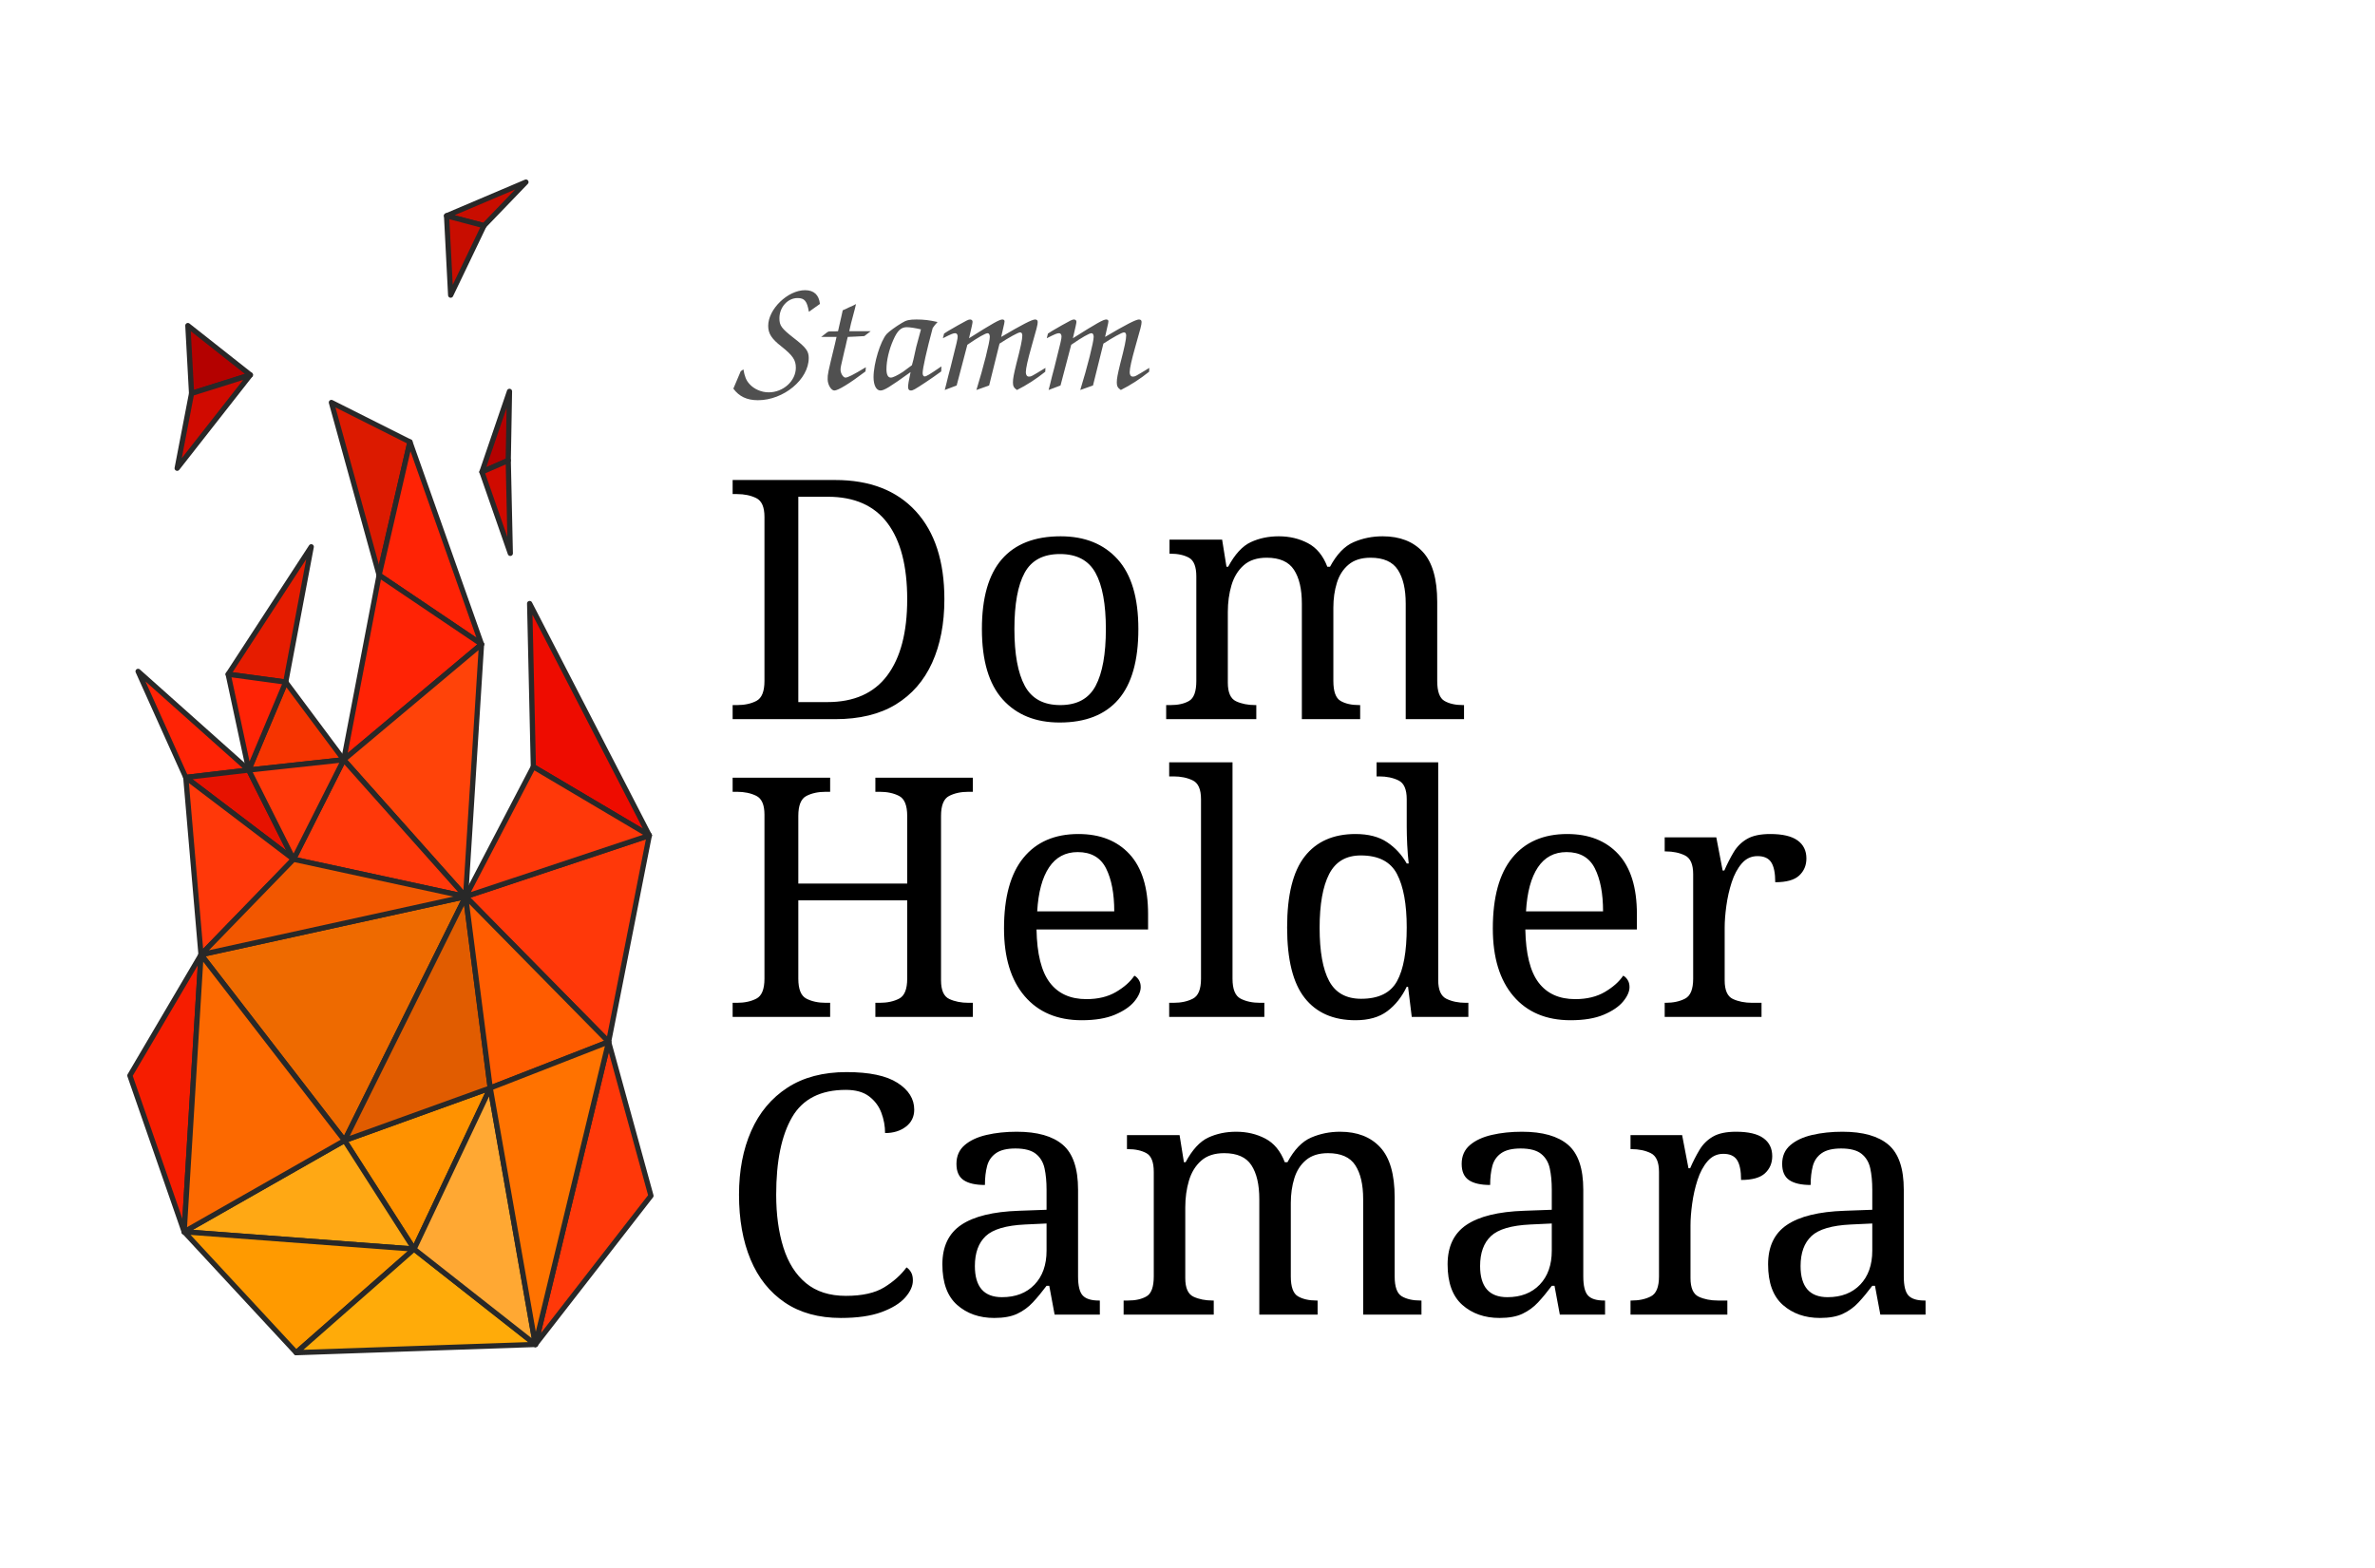
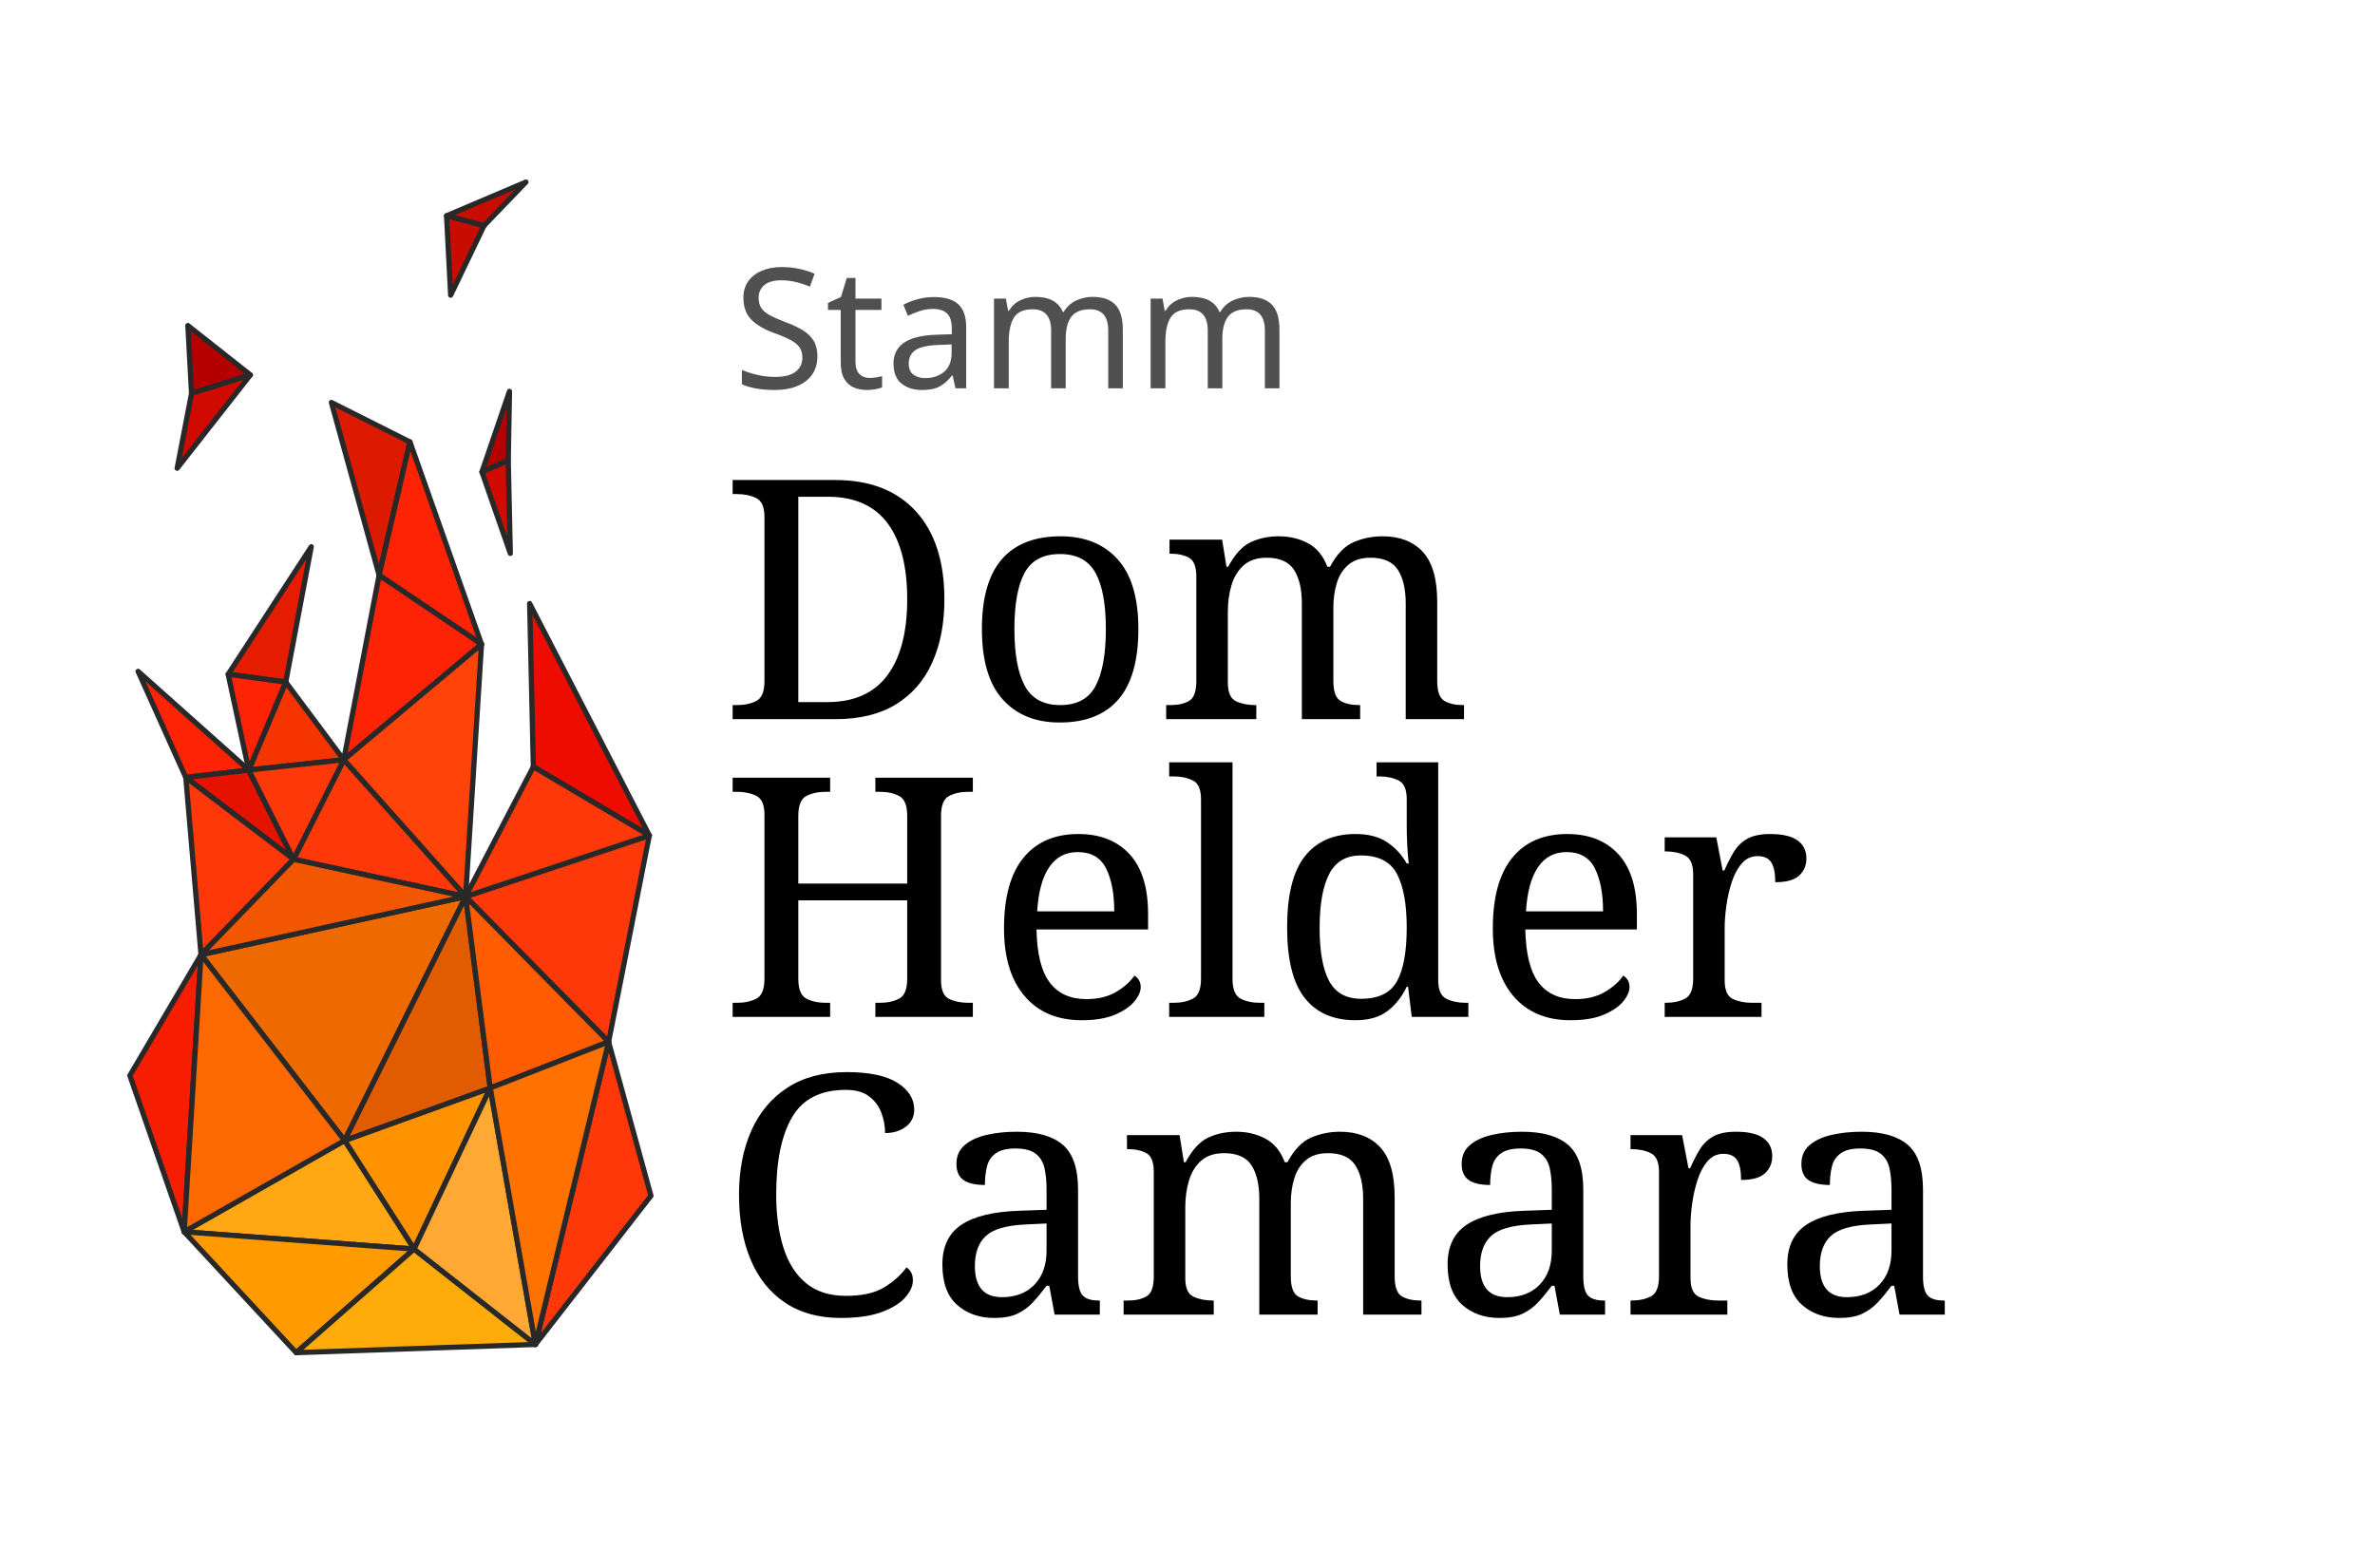
- <svg xmlns="http://www.w3.org/2000/svg" width="100%" height="100%" viewBox="0 0 1595 1053" version="1.1" xml:space="preserve" style="fill-rule:evenodd;clip-rule:evenodd;stroke-linecap:round;stroke-linejoin:round;">
-   <g id="Schriftzug" transform="matrix(1,0,0,1,1.86293,170.744)">
-     <text x="481.613px" y="312.37px" style="font-family:'Rockwell', serif;font-size:225px;">Dom</text>
-     <text x="481.613px" y="512.37px" style="font-family:'Rockwell', serif;font-size:225px;">Helder</text>
-     <text x="481.613px" y="712.37px" style="font-family:'Rockwell', serif;font-size:225px;">Camar<tspan x="1174.3px " y="712.37px ">a</tspan>
-     </text>
+ <svg xmlns="http://www.w3.org/2000/svg" id="svg3843" style="fill-rule:evenodd;clip-rule:evenodd;stroke-linecap:round;stroke-linejoin:round;" xml:space="preserve" version="1.1" viewBox="0 0 1595 1053" height="100%" width="100%">
+   <defs id="defs3847" />
+   <g id="Stamm" transform="translate(492.5,260.862)">
+     <text id="text3860" style="font-size:112.5px;font-family:Kalam;fill:#505050;-inkscape-font-specification:'Kalam, Normal';font-weight:normal;font-style:normal;font-stretch:normal;font-variant:normal;text-anchor:start;text-align:start;writing-mode:lr;font-variant-ligatures:normal;font-variant-caps:normal;font-variant-numeric:normal;font-feature-settings:normal;" y="0" x="0">Stamm</text>
+   </g>
+   <g transform="matrix(1,0,0,1,1.86293,170.744)" id="Schriftzug">
+     <text id="text3794" style="font-family:'Rockwell', serif;font-size:225px;" y="312.37px" x="481.613px">Dom</text>
+     <text id="text3796" style="font-family:'Rockwell', serif;font-size:225px;" y="512.37px" x="481.613px">Helder</text>
+     <text id="text3800" style="font-family:'Rockwell', serif;font-size:225px;" y="712.37px" x="481.613px">Camara</text>
  </g>
  <g id="Polygone">
-     <path id="path3507" d="M353.21,122.312L299.9,144.961L325.036,151.59L353.21,122.312Z" style="fill:rgb(200,13,0);stroke:rgb(40,40,40);stroke-width:3.5px;" />
-     <path id="path3509" d="M302.662,198.27L325.036,151.59L299.9,144.961L302.662,198.27Z" style="fill:rgb(200,13,0);stroke:rgb(40,40,40);stroke-width:3.5px;" />
-     <path id="path3804" d="M126.162,218.71L168.146,251.856L128.648,264.285L126.162,218.71Z" style="fill:rgb(180,1,0);stroke:rgb(40,40,40);stroke-width:3.5px;" />
-     <path id="path3806" d="M118.98,314.556L128.648,264.285L168.146,251.856L118.98,314.556Z" style="fill:rgb(208,10,0);stroke:rgb(40,40,40);stroke-width:3.5px;" />
-     <path id="path3511" d="M342.161,262.904L341.332,309.308L323.655,317.042L342.161,262.904Z" style="fill:rgb(180,1,0);stroke:rgb(40,40,40);stroke-width:3.5px;" />
-     <path id="path3513" d="M342.713,371.732L341.332,309.308L323.655,317.042L342.713,371.732Z" style="fill:rgb(208,10,0);stroke:rgb(40,40,40);stroke-width:3.5px;" />
-     <path id="path4612" d="M222.561,270.362L254.601,386.372L275.317,296.879L222.561,270.362Z" style="fill:rgb(220,26,0);stroke:rgb(40,40,40);stroke-width:3.5px;" />
-     <path id="path4614" d="M323.378,432.776L275.317,296.879L254.601,386.372L323.378,432.776Z" style="fill:rgb(255,35,5);stroke:rgb(40,40,40);stroke-width:3.5px;" />
-     <path id="path4616" d="M230.847,510.392L254.601,386.372L323.378,432.776L230.847,510.392Z" style="fill:rgb(255,35,5);stroke:rgb(40,40,40);stroke-width:3.5px;" />
-     <path id="path4618" d="M191.901,458.187L230.847,510.392L167.042,517.297L191.901,458.187Z" style="fill:rgb(246,52,0);stroke:rgb(40,40,40);stroke-width:3.5px;" />
-     <path id="path4620" d="M153.231,452.939L191.901,458.187L209.026,367.313L153.231,452.939Z" style="fill:rgb(230,28,0);stroke:rgb(40,40,40);stroke-width:3.5px;" />
-     <path id="path4622" d="M167.042,517.297L153.231,452.939L191.901,458.187L167.042,517.297Z" style="fill:rgb(255,35,5);stroke:rgb(40,40,40);stroke-width:3.5px;" />
-     <path id="path4624" d="M92.74,451.006L167.042,517.297L124.781,522.269L92.74,451.006Z" style="fill:rgb(255,35,5);stroke:rgb(40,40,40);stroke-width:3.5px;" />
-     <path id="path4626" d="M312.695,602.291L323.378,432.776L230.847,510.392L312.695,602.291Z" style="fill:rgb(255,67,9);stroke:rgb(40,40,40);stroke-width:3.5px;" />
-     <path id="path4628" d="M197.149,577.235L230.847,510.392L312.695,602.291L197.149,577.235Z" style="fill:rgb(255,56,9);stroke:rgb(40,40,40);stroke-width:3.5px;" />
-     <path id="path4630" d="M167.042,517.297L197.149,577.235L124.781,522.269L167.042,517.297" style="fill:rgb(230,18,0);stroke:rgb(40,40,40);stroke-width:3.5px;" />
-     <path id="path4632" d="M135.001,641.317L197.149,577.235L124.781,522.269L135.001,641.317Z" style="fill:rgb(255,56,9);stroke:rgb(40,40,40);stroke-width:3.5px;" />
-     <path id="path4636" d="M355.695,405.43L358.181,515.087L436.074,561.215L355.695,405.43Z" style="fill:rgb(238,12,0);stroke:rgb(40,40,40);stroke-width:3.5px;" />
-     <path id="path4638" d="M231.399,766.165L312.695,602.291L135.001,641.317L231.399,766.165Z" style="fill:rgb(238,106,0);stroke:rgb(40,40,40);stroke-width:3.5px;" />
-     <path id="path4640" d="M408.728,699.874L312.695,602.291L436.074,561.215L408.728,699.874Z" style="fill:rgb(255,56,9);stroke:rgb(40,40,40);stroke-width:3.5px;" />
-     <path id="path4642" d="M278.079,839.086L329.228,730.874L231.399,766.165L278.079,839.086Z" style="fill:rgb(255,146,0);stroke:rgb(40,40,40);stroke-width:3.5px;" />
-     <path id="path4644" d="M87.216,722.524L135.001,641.317L123.676,827.485L87.216,722.524Z" style="fill:rgb(246,29,0);stroke:rgb(40,40,40);stroke-width:3.5px;" />
-     <path id="path4646" d="M123.676,827.485L231.399,766.165L278.079,839.086L123.676,827.485Z" style="fill:rgb(255,168,20);stroke:rgb(40,40,40);stroke-width:3.5px;" />
-     <path id="path4648" d="M198.911,908.684L123.676,827.485L278.079,839.086L198.911,908.684Z" style="fill:rgb(255,154,0);stroke:rgb(40,40,40);stroke-width:3.5px;" />
-     <path id="path4650" d="M359.562,903.167L198.911,908.684L278.079,839.086L359.562,903.167Z" style="fill:rgb(255,171,9);stroke:rgb(40,40,40);stroke-width:3.5px;" />
-     <path id="path4652" d="M437.168,803.293L359.562,903.167L408.728,699.874L437.168,803.293Z" style="fill:rgb(255,56,9);stroke:rgb(40,40,40);stroke-width:3.5px;" />
-     <path id="path4748" d="M167.042,517.297L230.847,510.392L197.149,577.235L167.042,517.297Z" style="fill:rgb(255,56,9);stroke:rgb(40,40,40);stroke-width:3.5px;" />
-     <path id="path4750" d="M135.001,641.317L197.149,577.235L312.695,602.291L135.001,641.317Z" style="fill:rgb(242,87,0);stroke:rgb(40,40,40);stroke-width:3.5px;" />
-     <path id="path4752" d="M231.399,766.165L312.695,602.291L329.228,730.874L231.399,766.165Z" style="fill:rgb(225,92,0);stroke:rgb(40,40,40);stroke-width:3.5px;" />
-     <path id="path4754" d="M123.676,827.485L135.001,641.317L231.399,766.165L123.676,827.485Z" style="fill:rgb(252,105,0);stroke:rgb(40,40,40);stroke-width:3.5px;" />
-     <path id="path4756" d="M359.562,903.167L329.228,730.874L278.079,839.086L359.562,903.167Z" style="fill:rgb(255,168,51);stroke:rgb(40,40,40);stroke-width:3.5px;" />
-     <path id="path4758" d="M312.695,602.291L358.181,515.087L436.074,561.215L312.695,602.291Z" style="fill:rgb(255,56,9);stroke:rgb(40,40,40);stroke-width:3.5px;" />
-     <path id="path4760" d="M329.228,730.874L408.728,699.874L312.695,602.291L329.228,730.874Z" style="fill:rgb(255,92,0);stroke:rgb(40,40,40);stroke-width:3.5px;" />
-     <path id="path4762" d="M359.562,903.167L329.228,730.874L408.728,699.874L359.562,903.167Z" style="fill:rgb(255,114,0);stroke:rgb(40,40,40);stroke-width:3.5px;" />
-     <g transform="matrix(1,0,0,1,492.5,260.862)">
-       <g id="Stamm">
-         <text x="0px" y="0px" style="font-family:'HanziPenSC-W3', 'HanziPen SC', cursive;font-size:112.5px;fill:rgb(80,80,80);">Stamm</text>
-       </g>
-     </g>
+     <path style="fill:rgb(200,13,0);stroke:rgb(40,40,40);stroke-width:3.5px;" d="M353.21,122.312L299.9,144.961L325.036,151.59L353.21,122.312Z" id="path3507" />
+     <path style="fill:rgb(200,13,0);stroke:rgb(40,40,40);stroke-width:3.5px;" d="M302.662,198.27L325.036,151.59L299.9,144.961L302.662,198.27Z" id="path3509" />
+     <path style="fill:rgb(180,1,0);stroke:rgb(40,40,40);stroke-width:3.5px;" d="M126.162,218.71L168.146,251.856L128.648,264.285L126.162,218.71Z" id="path3804" />
+     <path style="fill:rgb(208,10,0);stroke:rgb(40,40,40);stroke-width:3.5px;" d="M118.98,314.556L128.648,264.285L168.146,251.856L118.98,314.556Z" id="path3806" />
+     <path style="fill:rgb(180,1,0);stroke:rgb(40,40,40);stroke-width:3.5px;" d="M342.161,262.904L341.332,309.308L323.655,317.042L342.161,262.904Z" id="path3511" />
+     <path style="fill:rgb(208,10,0);stroke:rgb(40,40,40);stroke-width:3.5px;" d="M342.713,371.732L341.332,309.308L323.655,317.042L342.713,371.732Z" id="path3513" />
+     <path style="fill:rgb(220,26,0);stroke:rgb(40,40,40);stroke-width:3.5px;" d="M222.561,270.362L254.601,386.372L275.317,296.879L222.561,270.362Z" id="path4612" />
+     <path style="fill:rgb(255,35,5);stroke:rgb(40,40,40);stroke-width:3.5px;" d="M323.378,432.776L275.317,296.879L254.601,386.372L323.378,432.776Z" id="path4614" />
+     <path style="fill:rgb(255,35,5);stroke:rgb(40,40,40);stroke-width:3.5px;" d="M230.847,510.392L254.601,386.372L323.378,432.776L230.847,510.392Z" id="path4616" />
+     <path style="fill:rgb(246,52,0);stroke:rgb(40,40,40);stroke-width:3.5px;" d="M191.901,458.187L230.847,510.392L167.042,517.297L191.901,458.187Z" id="path4618" />
+     <path style="fill:rgb(230,28,0);stroke:rgb(40,40,40);stroke-width:3.5px;" d="M153.231,452.939L191.901,458.187L209.026,367.313L153.231,452.939Z" id="path4620" />
+     <path style="fill:rgb(255,35,5);stroke:rgb(40,40,40);stroke-width:3.5px;" d="M167.042,517.297L153.231,452.939L191.901,458.187L167.042,517.297Z" id="path4622" />
+     <path style="fill:rgb(255,35,5);stroke:rgb(40,40,40);stroke-width:3.5px;" d="M92.74,451.006L167.042,517.297L124.781,522.269L92.74,451.006Z" id="path4624" />
+     <path style="fill:rgb(255,67,9);stroke:rgb(40,40,40);stroke-width:3.5px;" d="M312.695,602.291L323.378,432.776L230.847,510.392L312.695,602.291Z" id="path4626" />
+     <path style="fill:rgb(255,56,9);stroke:rgb(40,40,40);stroke-width:3.5px;" d="M197.149,577.235L230.847,510.392L312.695,602.291L197.149,577.235Z" id="path4628" />
+     <path style="fill:rgb(230,18,0);stroke:rgb(40,40,40);stroke-width:3.5px;" d="M167.042,517.297L197.149,577.235L124.781,522.269L167.042,517.297" id="path4630" />
+     <path style="fill:rgb(255,56,9);stroke:rgb(40,40,40);stroke-width:3.5px;" d="M135.001,641.317L197.149,577.235L124.781,522.269L135.001,641.317Z" id="path4632" />
+     <path style="fill:rgb(238,12,0);stroke:rgb(40,40,40);stroke-width:3.5px;" d="M355.695,405.43L358.181,515.087L436.074,561.215L355.695,405.43Z" id="path4636" />
+     <path style="fill:rgb(238,106,0);stroke:rgb(40,40,40);stroke-width:3.5px;" d="M231.399,766.165L312.695,602.291L135.001,641.317L231.399,766.165Z" id="path4638" />
+     <path style="fill:rgb(255,56,9);stroke:rgb(40,40,40);stroke-width:3.5px;" d="M408.728,699.874L312.695,602.291L436.074,561.215L408.728,699.874Z" id="path4640" />
+     <path style="fill:rgb(255,146,0);stroke:rgb(40,40,40);stroke-width:3.5px;" d="M278.079,839.086L329.228,730.874L231.399,766.165L278.079,839.086Z" id="path4642" />
+     <path style="fill:rgb(246,29,0);stroke:rgb(40,40,40);stroke-width:3.5px;" d="M87.216,722.524L135.001,641.317L123.676,827.485L87.216,722.524Z" id="path4644" />
+     <path style="fill:rgb(255,168,20);stroke:rgb(40,40,40);stroke-width:3.5px;" d="M123.676,827.485L231.399,766.165L278.079,839.086L123.676,827.485Z" id="path4646" />
+     <path style="fill:rgb(255,154,0);stroke:rgb(40,40,40);stroke-width:3.5px;" d="M198.911,908.684L123.676,827.485L278.079,839.086L198.911,908.684Z" id="path4648" />
+     <path style="fill:rgb(255,171,9);stroke:rgb(40,40,40);stroke-width:3.5px;" d="M359.562,903.167L198.911,908.684L278.079,839.086L359.562,903.167Z" id="path4650" />
+     <path style="fill:rgb(255,56,9);stroke:rgb(40,40,40);stroke-width:3.5px;" d="M437.168,803.293L359.562,903.167L408.728,699.874L437.168,803.293Z" id="path4652" />
+     <path style="fill:rgb(255,56,9);stroke:rgb(40,40,40);stroke-width:3.5px;" d="M167.042,517.297L230.847,510.392L197.149,577.235L167.042,517.297Z" id="path4748" />
+     <path style="fill:rgb(242,87,0);stroke:rgb(40,40,40);stroke-width:3.5px;" d="M135.001,641.317L197.149,577.235L312.695,602.291L135.001,641.317Z" id="path4750" />
+     <path style="fill:rgb(225,92,0);stroke:rgb(40,40,40);stroke-width:3.5px;" d="M231.399,766.165L312.695,602.291L329.228,730.874L231.399,766.165Z" id="path4752" />
+     <path style="fill:rgb(252,105,0);stroke:rgb(40,40,40);stroke-width:3.5px;" d="M123.676,827.485L135.001,641.317L231.399,766.165L123.676,827.485Z" id="path4754" />
+     <path style="fill:rgb(255,168,51);stroke:rgb(40,40,40);stroke-width:3.5px;" d="M359.562,903.167L329.228,730.874L278.079,839.086L359.562,903.167Z" id="path4756" />
+     <path style="fill:rgb(255,56,9);stroke:rgb(40,40,40);stroke-width:3.5px;" d="M312.695,602.291L358.181,515.087L436.074,561.215L312.695,602.291Z" id="path4758" />
+     <path style="fill:rgb(255,92,0);stroke:rgb(40,40,40);stroke-width:3.5px;" d="M329.228,730.874L408.728,699.874L312.695,602.291L329.228,730.874Z" id="path4760" />
+     <path style="fill:rgb(255,114,0);stroke:rgb(40,40,40);stroke-width:3.5px;" d="M359.562,903.167L329.228,730.874L408.728,699.874L359.562,903.167Z" id="path4762" />
  </g>
</svg>
